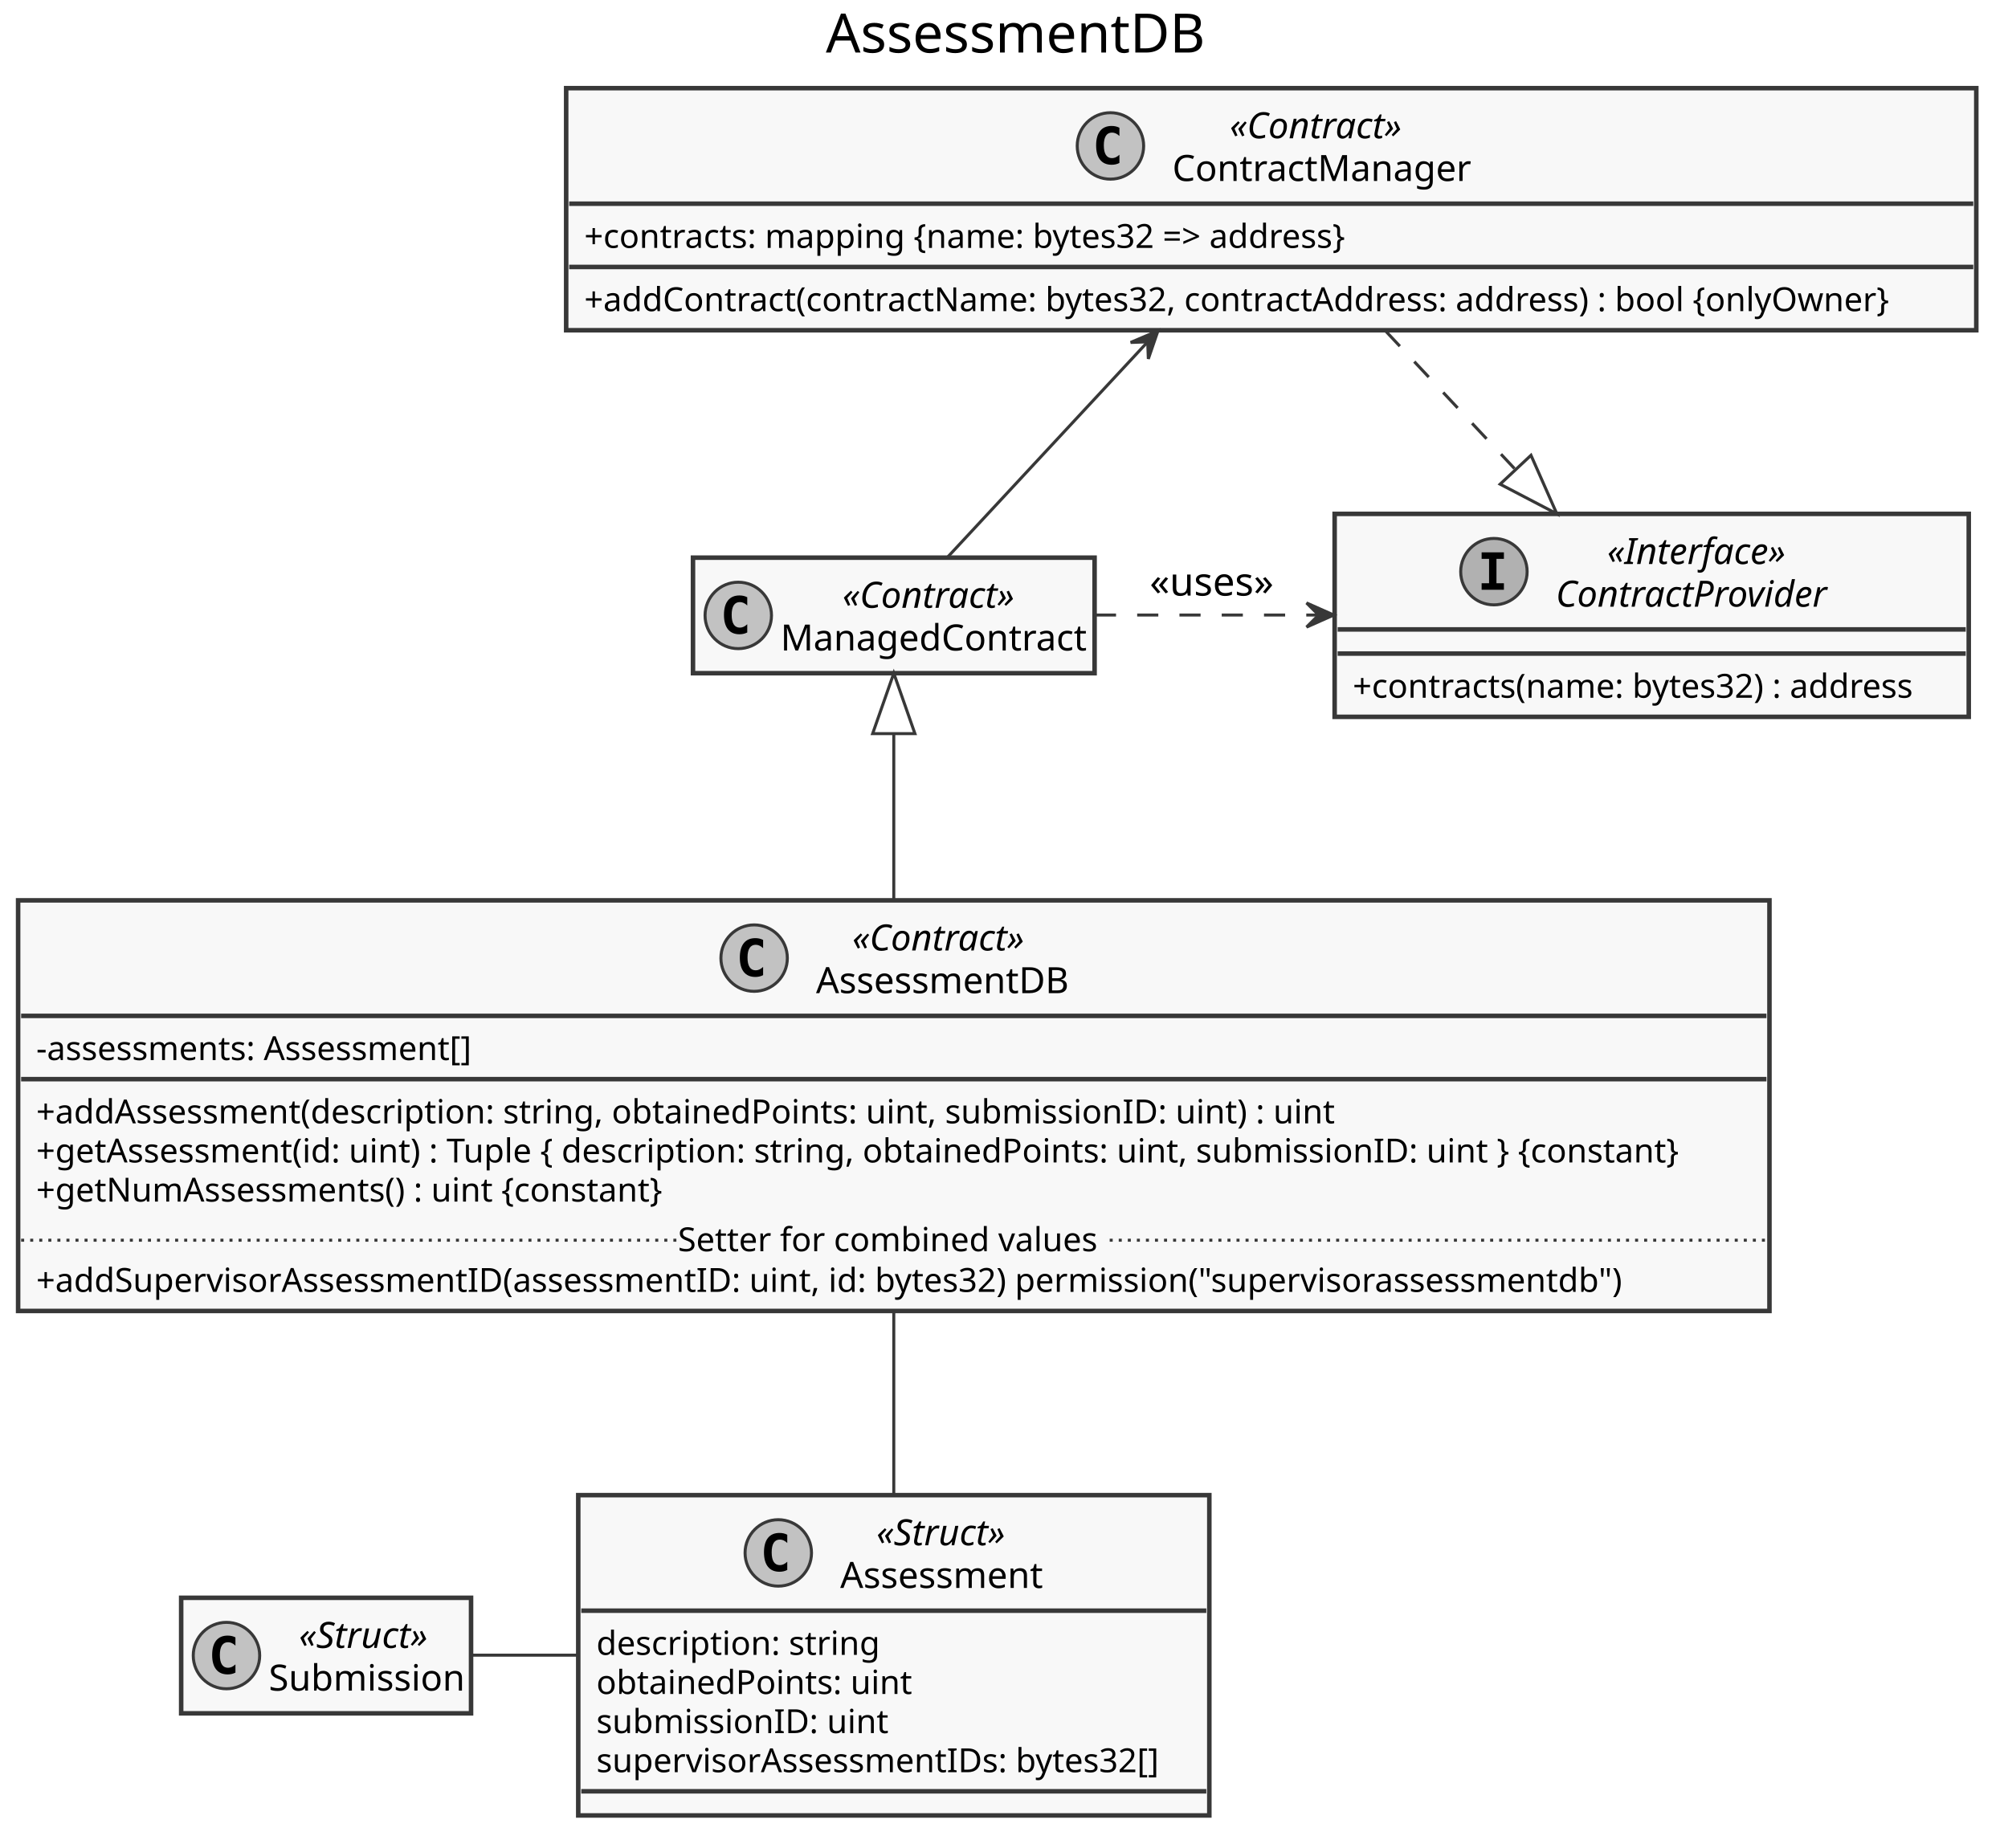
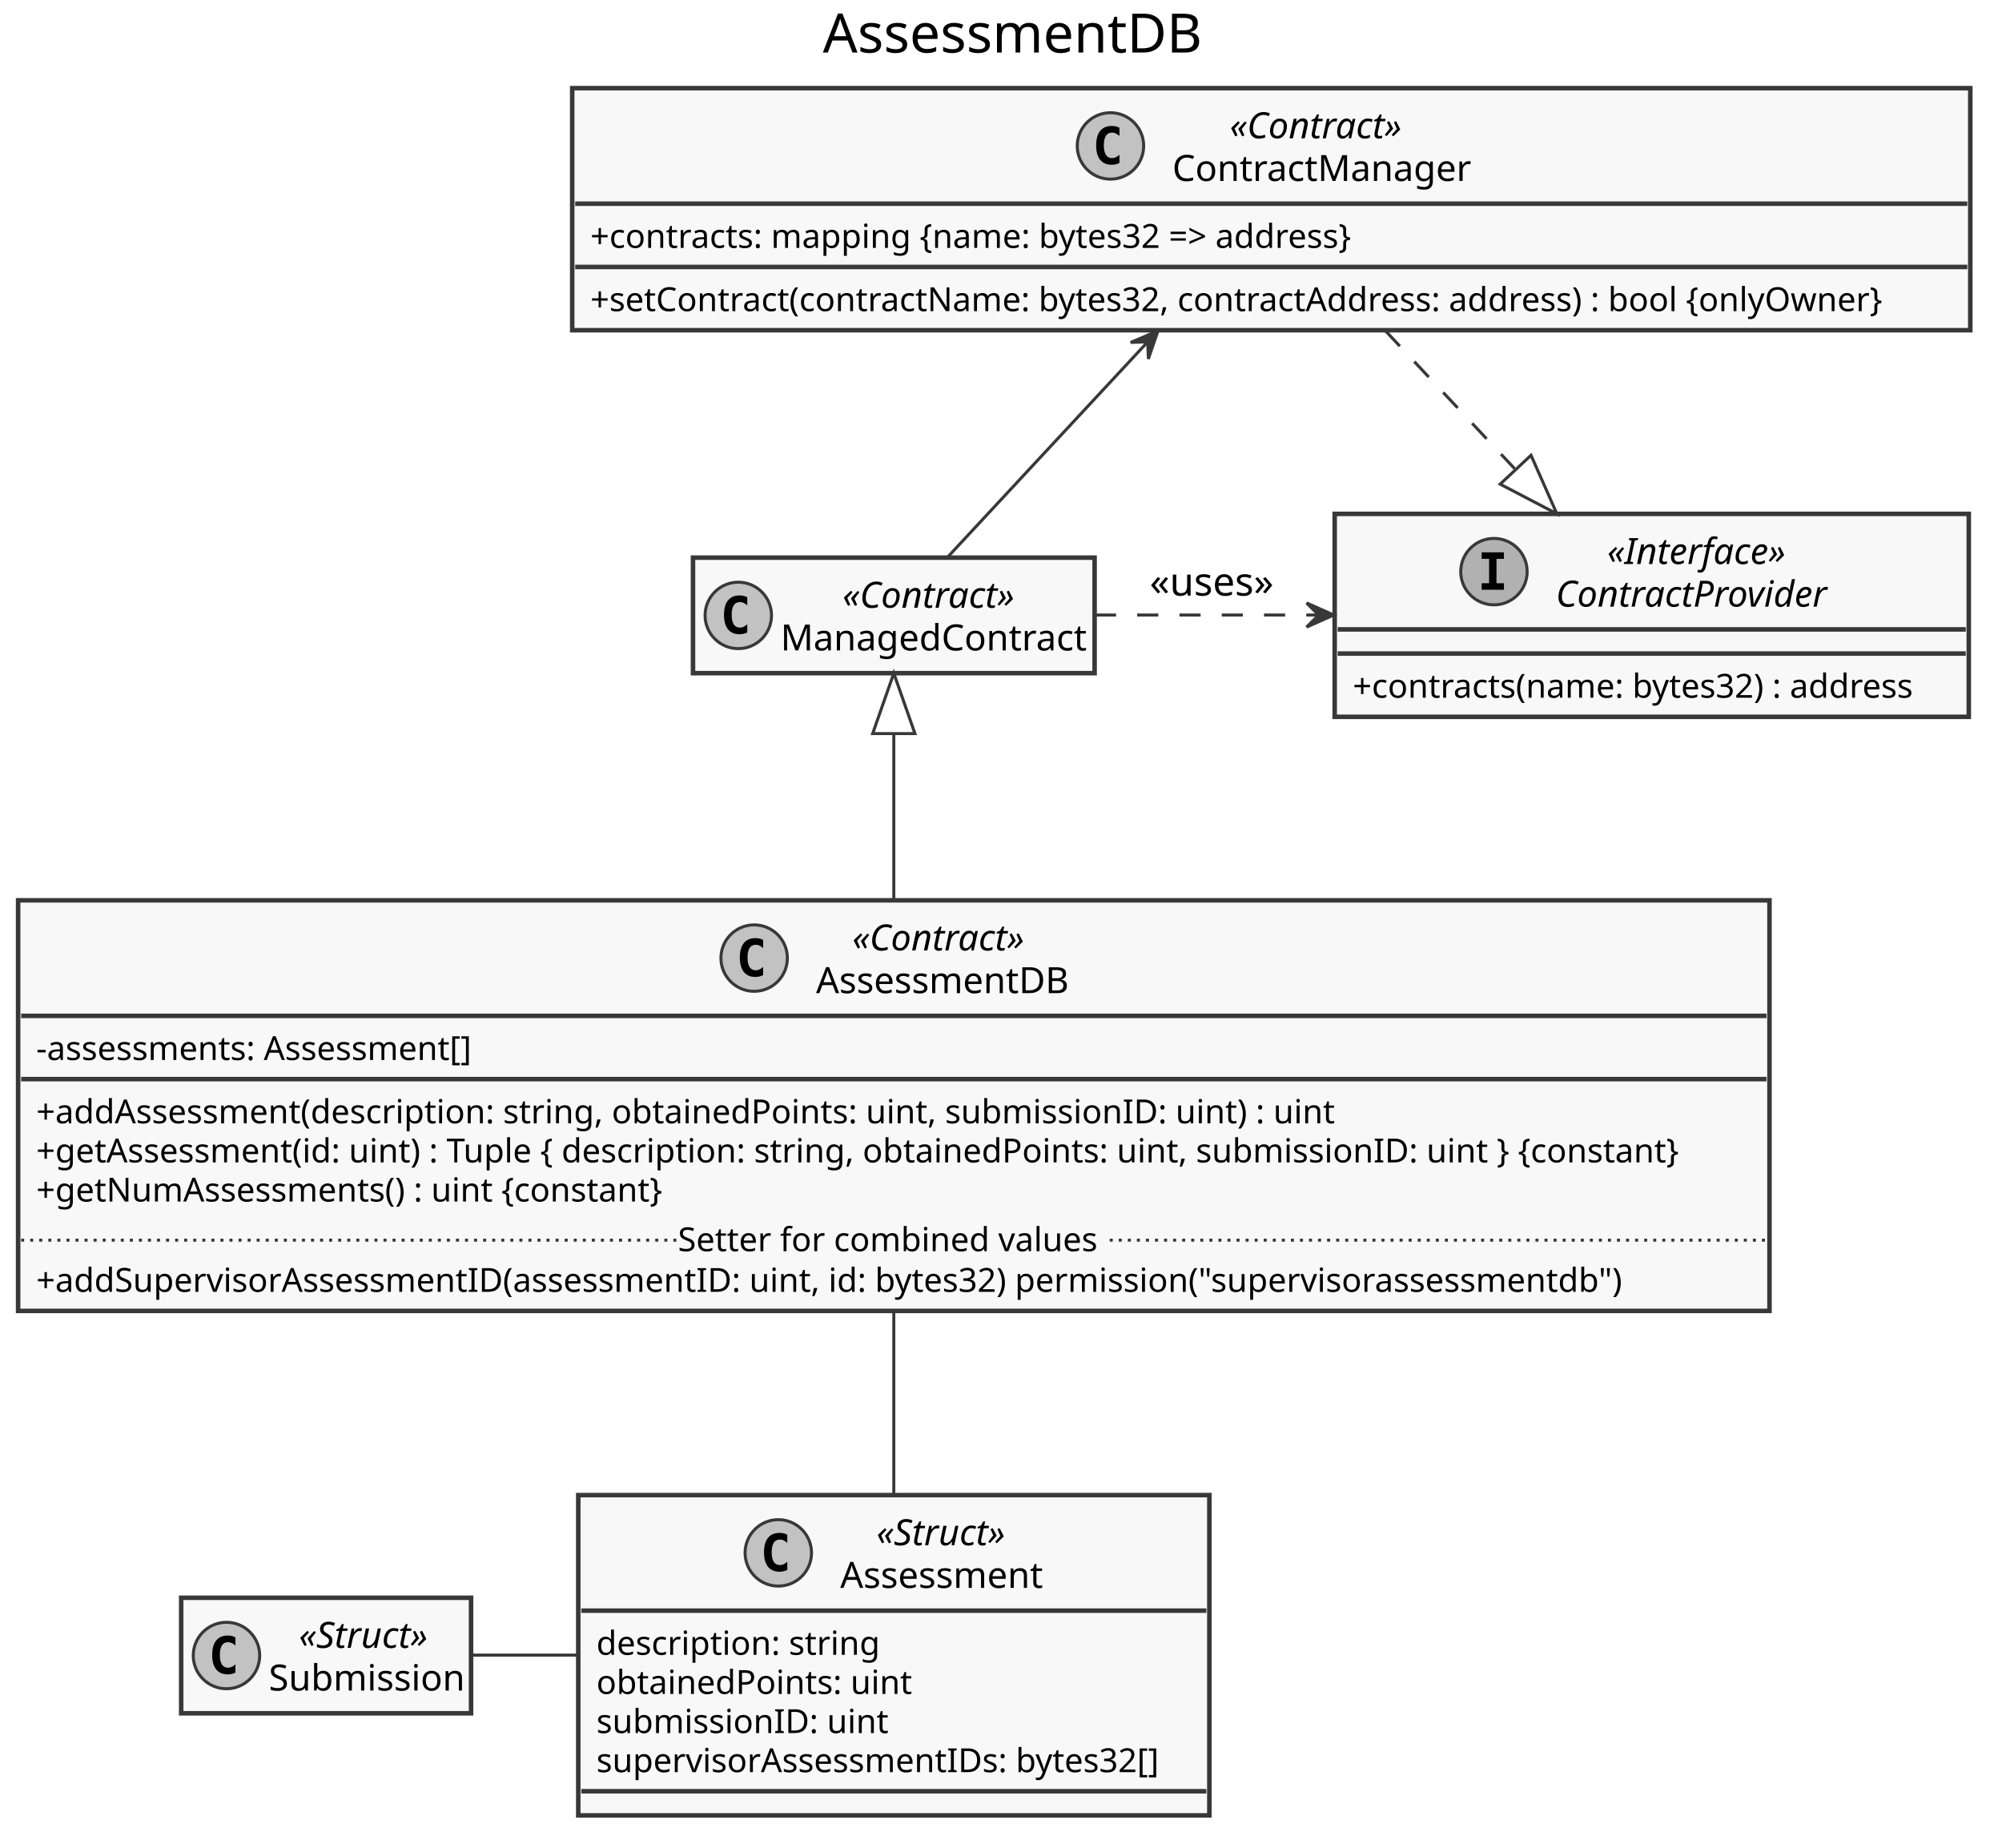
- <svg xmlns="http://www.w3.org/2000/svg" contentScriptType="application/ecmascript" contentStyleType="text/css" height="612px" preserveAspectRatio="none" style="width:665px;height:612px;" version="1.1" viewBox="0 0 665 612" width="665px" zoomAndPan="magnify">
+ <svg xmlns="http://www.w3.org/2000/svg" contentScriptType="application/ecmascript" contentStyleType="text/css" height="612px" preserveAspectRatio="none" style="width:663px;height:612px;" version="1.1" viewBox="0 0 663 612" width="663px" zoomAndPan="magnify">
  <defs />
  <g>
-     <text fill="#000000" font-family="Source Sans Pro Semibold" font-size="18" lengthAdjust="spacingAndGlyphs" textLength="126" x="273.5" y="17.402">AssessmentDB</text>
+     <text fill="#000000" font-family="Source Sans Pro Semibold" font-size="18" lengthAdjust="spacingAndGlyphs" textLength="126" x="272.5" y="17.402">AssessmentDB</text>
    <rect fill="#F8F8F8" height="67.221" id="ContractProvider" style="stroke: #383838; stroke-width: 1.5;" width="210" x="442" y="170.199" />
    <ellipse cx="494.75" cy="189.332" fill="#B1B1B1" rx="11" ry="11" style="stroke: #383838; stroke-width: 1.0;" />
    <path d="M490.678,185.097 L490.678,182.939 L498.057,182.939 L498.057,185.097 L495.592,185.097 L495.592,193.174 L498.057,193.174 L498.057,195.332 L490.678,195.332 L490.678,193.174 L493.143,193.174 L493.143,185.097 Z " />
    <text fill="#000000" font-family="Source Sans Pro Semibold" font-size="12" font-style="italic" lengthAdjust="spacingAndGlyphs" textLength="62" x="532.25" y="186.801">«Interface»</text>
    <text fill="#000000" font-family="Source Sans Pro Semibold" font-size="12" font-style="italic" lengthAdjust="spacingAndGlyphs" textLength="96" x="515.25" y="200.934">ContractProvider</text>
    <line style="stroke: #383838; stroke-width: 1.5;" x1="443" x2="651" y1="208.465" y2="208.465" />
    <line style="stroke: #383838; stroke-width: 1.5;" x1="443" x2="651" y1="216.465" y2="216.465" />
    <text fill="#000000" font-family="Source Sans Pro Semibold" font-size="11" lengthAdjust="spacingAndGlyphs" textLength="198" x="448" y="231.1">+contracts(name: bytes32) : address</text>
-     <rect fill="#F8F8F8" height="80.176" id="ContractManager" style="stroke: #383838; stroke-width: 1.5;" width="467" x="187.5" y="29.199" />
+     <rect fill="#F8F8F8" height="80.176" id="ContractManager" style="stroke: #383838; stroke-width: 1.5;" width="463" x="189.5" y="29.199" />
    <ellipse cx="367.75" cy="48.332" fill="#C2C2C2" rx="11" ry="11" style="stroke: #383838; stroke-width: 1.0;" />
    <path d="M370.723,53.975 Q370.142,54.274 369.503,54.423 Q368.864,54.573 368.158,54.573 Q365.651,54.573 364.332,52.921 Q363.012,51.269 363.012,48.148 Q363.012,45.019 364.332,43.367 Q365.651,41.715 368.158,41.715 Q368.864,41.715 369.511,41.864 Q370.159,42.014 370.723,42.312 L370.723,45.035 Q370.092,44.454 369.499,44.184 Q368.905,43.915 368.274,43.915 Q366.93,43.915 366.245,44.981 Q365.56,46.048 365.56,48.148 Q365.56,50.24 366.245,51.306 Q366.93,52.373 368.274,52.373 Q368.905,52.373 369.499,52.103 Q370.092,51.834 370.723,51.252 Z " />
    <text fill="#000000" font-family="Source Sans Pro Semibold" font-size="12" font-style="italic" lengthAdjust="spacingAndGlyphs" textLength="60" x="407.25" y="45.801">«Contract»</text>
    <text fill="#000000" font-family="Source Sans Pro Semibold" font-size="12" lengthAdjust="spacingAndGlyphs" textLength="98" x="388.25" y="59.934">ContractManager</text>
-     <line style="stroke: #383838; stroke-width: 1.5;" x1="188.5" x2="653.5" y1="67.465" y2="67.465" />
-     <text fill="#000000" font-family="Source Sans Pro Semibold" font-size="11" lengthAdjust="spacingAndGlyphs" textLength="269" x="193.5" y="82.1">+contracts: mapping {name: bytes32 =&gt; address}</text>
-     <line style="stroke: #383838; stroke-width: 1.5;" x1="188.5" x2="653.5" y1="88.42" y2="88.42" />
-     <text fill="#000000" font-family="Source Sans Pro Semibold" font-size="11" lengthAdjust="spacingAndGlyphs" textLength="455" x="193.5" y="103.055">+addContract(contractName: bytes32, contractAddress: address) : bool {onlyOwner}</text>
+     <line style="stroke: #383838; stroke-width: 1.5;" x1="190.5" x2="651.5" y1="67.465" y2="67.465" />
+     <text fill="#000000" font-family="Source Sans Pro Semibold" font-size="11" lengthAdjust="spacingAndGlyphs" textLength="269" x="195.5" y="82.1">+contracts: mapping {name: bytes32 =&gt; address}</text>
+     <line style="stroke: #383838; stroke-width: 1.5;" x1="190.5" x2="651.5" y1="88.42" y2="88.42" />
+     <text fill="#000000" font-family="Source Sans Pro Semibold" font-size="11" lengthAdjust="spacingAndGlyphs" textLength="451" x="195.5" y="103.055">+setContract(contractName: bytes32, contractAddress: address) : bool {onlyOwner}</text>
    <rect fill="#F8F8F8" height="38.266" id="ManagedContract" style="stroke: #383838; stroke-width: 1.5;" width="133" x="229.5" y="184.699" />
    <ellipse cx="244.5" cy="203.832" fill="#C2C2C2" rx="11" ry="11" style="stroke: #383838; stroke-width: 1.0;" />
    <path d="M247.473,209.475 Q246.892,209.774 246.253,209.923 Q245.614,210.073 244.908,210.073 Q242.401,210.073 241.082,208.421 Q239.762,206.769 239.762,203.648 Q239.762,200.519 241.082,198.867 Q242.401,197.215 244.908,197.215 Q245.614,197.215 246.261,197.364 Q246.909,197.514 247.473,197.812 L247.473,200.535 Q246.842,199.954 246.249,199.684 Q245.655,199.415 245.024,199.415 Q243.68,199.415 242.995,200.481 Q242.31,201.548 242.31,203.648 Q242.31,205.74 242.995,206.806 Q243.68,207.873 245.024,207.873 Q245.655,207.873 246.249,207.603 Q246.842,207.333 247.473,206.752 Z " />
    <text fill="#000000" font-family="Source Sans Pro Semibold" font-size="12" font-style="italic" lengthAdjust="spacingAndGlyphs" textLength="60" x="279" y="201.301">«Contract»</text>
    <text fill="#000000" font-family="Source Sans Pro Semibold" font-size="12" lengthAdjust="spacingAndGlyphs" textLength="101" x="258.5" y="215.434">ManagedContract</text>
    <rect fill="#F8F8F8" height="38.266" id="Submission" style="stroke: #383838; stroke-width: 1.5;" width="96" x="60" y="529.199" />
    <ellipse cx="75" cy="548.332" fill="#C2C2C2" rx="11" ry="11" style="stroke: #383838; stroke-width: 1.0;" />
    <path d="M77.973,553.975 Q77.392,554.274 76.753,554.423 Q76.114,554.573 75.408,554.573 Q72.901,554.573 71.582,552.921 Q70.262,551.269 70.262,548.148 Q70.262,545.019 71.582,543.367 Q72.901,541.715 75.408,541.715 Q76.114,541.715 76.761,541.864 Q77.409,542.014 77.973,542.312 L77.973,545.035 Q77.342,544.454 76.749,544.184 Q76.155,543.915 75.524,543.915 Q74.18,543.915 73.495,544.981 Q72.81,546.048 72.81,548.148 Q72.81,550.24 73.495,551.306 Q74.18,552.373 75.524,552.373 Q76.155,552.373 76.749,552.103 Q77.342,551.833 77.973,551.252 Z " />
    <text fill="#000000" font-family="Source Sans Pro Semibold" font-size="12" font-style="italic" lengthAdjust="spacingAndGlyphs" textLength="44" x="99" y="545.801">«Struct»</text>
    <text fill="#000000" font-family="Source Sans Pro Semibold" font-size="12" lengthAdjust="spacingAndGlyphs" textLength="64" x="89" y="559.934">Submission</text>
    <rect fill="#F8F8F8" height="106.086" id="Assessment" style="stroke: #383838; stroke-width: 1.5;" width="209" x="191.5" y="495.199" />
    <ellipse cx="257.75" cy="514.332" fill="#C2C2C2" rx="11" ry="11" style="stroke: #383838; stroke-width: 1.0;" />
    <path d="M260.723,519.975 Q260.142,520.274 259.503,520.423 Q258.864,520.573 258.158,520.573 Q255.651,520.573 254.332,518.921 Q253.012,517.269 253.012,514.148 Q253.012,511.019 254.332,509.367 Q255.651,507.715 258.158,507.715 Q258.864,507.715 259.511,507.864 Q260.159,508.014 260.723,508.312 L260.723,511.035 Q260.092,510.454 259.499,510.184 Q258.905,509.915 258.274,509.915 Q256.93,509.915 256.245,510.981 Q255.56,512.048 255.56,514.148 Q255.56,516.24 256.245,517.306 Q256.93,518.373 258.274,518.373 Q258.905,518.373 259.499,518.103 Q260.092,517.833 260.723,517.252 Z " />
    <text fill="#000000" font-family="Source Sans Pro Semibold" font-size="12" font-style="italic" lengthAdjust="spacingAndGlyphs" textLength="44" x="290.25" y="511.801">«Struct»</text>
    <text fill="#000000" font-family="Source Sans Pro Semibold" font-size="12" lengthAdjust="spacingAndGlyphs" textLength="68" x="278.25" y="525.934">Assessment</text>
    <line style="stroke: #383838; stroke-width: 1.5;" x1="192.5" x2="399.5" y1="533.465" y2="533.465" />
    <text fill="#000000" font-family="Source Sans Pro Semibold" font-size="11" lengthAdjust="spacingAndGlyphs" textLength="99" x="197.5" y="548.1">description: string</text>
    <text fill="#000000" font-family="Source Sans Pro Semibold" font-size="11" lengthAdjust="spacingAndGlyphs" textLength="107" x="197.5" y="561.055">obtainedPoints: uint</text>
    <text fill="#000000" font-family="Source Sans Pro Semibold" font-size="11" lengthAdjust="spacingAndGlyphs" textLength="100" x="197.5" y="574.01">submissionID: uint</text>
    <text fill="#000000" font-family="Source Sans Pro Semibold" font-size="11" lengthAdjust="spacingAndGlyphs" textLength="197" x="197.5" y="586.965">supervisorAssessmentIDs: bytes32[]</text>
    <line style="stroke: #383838; stroke-width: 1.5;" x1="192.5" x2="399.5" y1="593.285" y2="593.285" />
    <rect fill="#F8F8F8" height="135.996" id="AssessmentDB" style="stroke: #383838; stroke-width: 1.5;" width="580" x="6" y="298.199" />
    <ellipse cx="249.75" cy="317.332" fill="#C2C2C2" rx="11" ry="11" style="stroke: #383838; stroke-width: 1.0;" />
    <path d="M252.723,322.975 Q252.142,323.274 251.503,323.423 Q250.864,323.573 250.158,323.573 Q247.651,323.573 246.332,321.921 Q245.012,320.269 245.012,317.148 Q245.012,314.019 246.332,312.367 Q247.651,310.715 250.158,310.715 Q250.864,310.715 251.511,310.864 Q252.159,311.014 252.723,311.312 L252.723,314.035 Q252.092,313.454 251.499,313.184 Q250.905,312.915 250.274,312.915 Q248.93,312.915 248.245,313.981 Q247.56,315.048 247.56,317.148 Q247.56,319.24 248.245,320.306 Q248.93,321.373 250.274,321.373 Q250.905,321.373 251.499,321.103 Q252.092,320.834 252.723,320.252 Z " />
    <text fill="#000000" font-family="Source Sans Pro Semibold" font-size="12" font-style="italic" lengthAdjust="spacingAndGlyphs" textLength="60" x="282.25" y="314.801">«Contract»</text>
    <text fill="#000000" font-family="Source Sans Pro Semibold" font-size="12" lengthAdjust="spacingAndGlyphs" textLength="84" x="270.25" y="328.934">AssessmentDB</text>
    <line style="stroke: #383838; stroke-width: 1.5;" x1="7" x2="585" y1="336.465" y2="336.465" />
    <text fill="#000000" font-family="Source Sans Pro Semibold" font-size="11" lengthAdjust="spacingAndGlyphs" textLength="154" x="12" y="351.1">-assessments: Assessment[]</text>
    <line style="stroke: #383838; stroke-width: 1.5;" x1="7" x2="585" y1="357.42" y2="357.42" />
    <text fill="#000000" font-family="Source Sans Pro Semibold" font-size="11" lengthAdjust="spacingAndGlyphs" textLength="450" x="12" y="372.055">+addAssessment(description: string, obtainedPoints: uint, submissionID: uint) : uint</text>
    <text fill="#000000" font-family="Source Sans Pro Semibold" font-size="11" lengthAdjust="spacingAndGlyphs" textLength="568" x="12" y="385.01">+getAssessment(id: uint) : Tuple { description: string, obtainedPoints: uint, submissionID: uint } {constant}</text>
    <text fill="#000000" font-family="Source Sans Pro Semibold" font-size="11" lengthAdjust="spacingAndGlyphs" textLength="218" x="12" y="397.965">+getNumAssessments() : uint {constant}</text>
    <text fill="#000000" font-family="Source Sans Pro Semibold" font-size="11" lengthAdjust="spacingAndGlyphs" textLength="551" x="12" y="427.875">+addSupervisorAssessmentID(assessmentID: uint, id: bytes32) permission("supervisorassessmentdb")</text>
    <line style="stroke: #383838; stroke-width: 1.0; stroke-dasharray: 1.0,2.0;" x1="7" x2="224.5" y1="410.763" y2="410.763" />
    <text fill="#000000" font-family="Source Sans Pro Semibold" font-size="11" lengthAdjust="spacingAndGlyphs" textLength="143" x="224.5" y="414.42">Setter for combined values</text>
    <line style="stroke: #383838; stroke-width: 1.0; stroke-dasharray: 1.0,2.0;" x1="367.5" x2="585" y1="410.763" y2="410.763" />
    <path d="M458.804,109.554 C472.254,123.911 487.539,140.226 501.561,155.195 " fill="none" id="ContractManager-ContractProvider" style="stroke: #383838; stroke-width: 1.0; stroke-dasharray: 7.0,7.0;" />
    <polygon fill="none" points="507.023,150.787,515.588,170.168,496.806,160.358,507.023,150.787" style="stroke: #383838; stroke-width: 1.0;" />
    <path d="M362.604,203.699 C385.343,203.699 411.417,203.699 436.661,203.699 " fill="none" id="ManagedContract-ContractProvider" style="stroke: #383838; stroke-width: 1.0; stroke-dasharray: 7.0,7.0;" />
    <polygon fill="#383838" points="441.697,203.699,432.697,199.699,436.697,203.699,432.697,207.699,441.697,203.699" style="stroke: #383838; stroke-width: 1.0;" />
    <text fill="#000000" font-family="Source Sans Pro Semibold" font-size="13" lengthAdjust="spacingAndGlyphs" textLength="43" x="380.75" y="197.268">«uses»</text>
    <path d="M379.95,113.369 C357.623,137.392 331.14,165.888 313.976,184.357 " fill="none" id="ContractManager-ManagedContract" style="stroke: #383838; stroke-width: 1.0;" />
    <polygon fill="#383838" points="383.496,109.554,374.439,113.423,380.092,113.216,380.299,118.869,383.496,109.554" style="stroke: #383838; stroke-width: 1.0;" />
    <path d="M296,243.129 C296,259.627 296,279.288 296,298 " fill="none" id="ManagedContract-AssessmentDB" style="stroke: #383838; stroke-width: 1.0;" />
    <polygon fill="none" points="289,242.978,296,222.978,303,242.978,289,242.978" style="stroke: #383838; stroke-width: 1.0;" />
    <path d="M296,434.228 C296,454.32 296,476.011 296,495.023 " fill="none" id="AssessmentDB-Assessment" style="stroke: #383838; stroke-width: 1.0;" />
    <path d="M156.102,548.199 C167.851,548.199 179.6,548.199 191.349,548.199 " fill="none" id="Submission-Assessment" style="stroke: #383838; stroke-width: 1.0;" />
  </g>
</svg>
